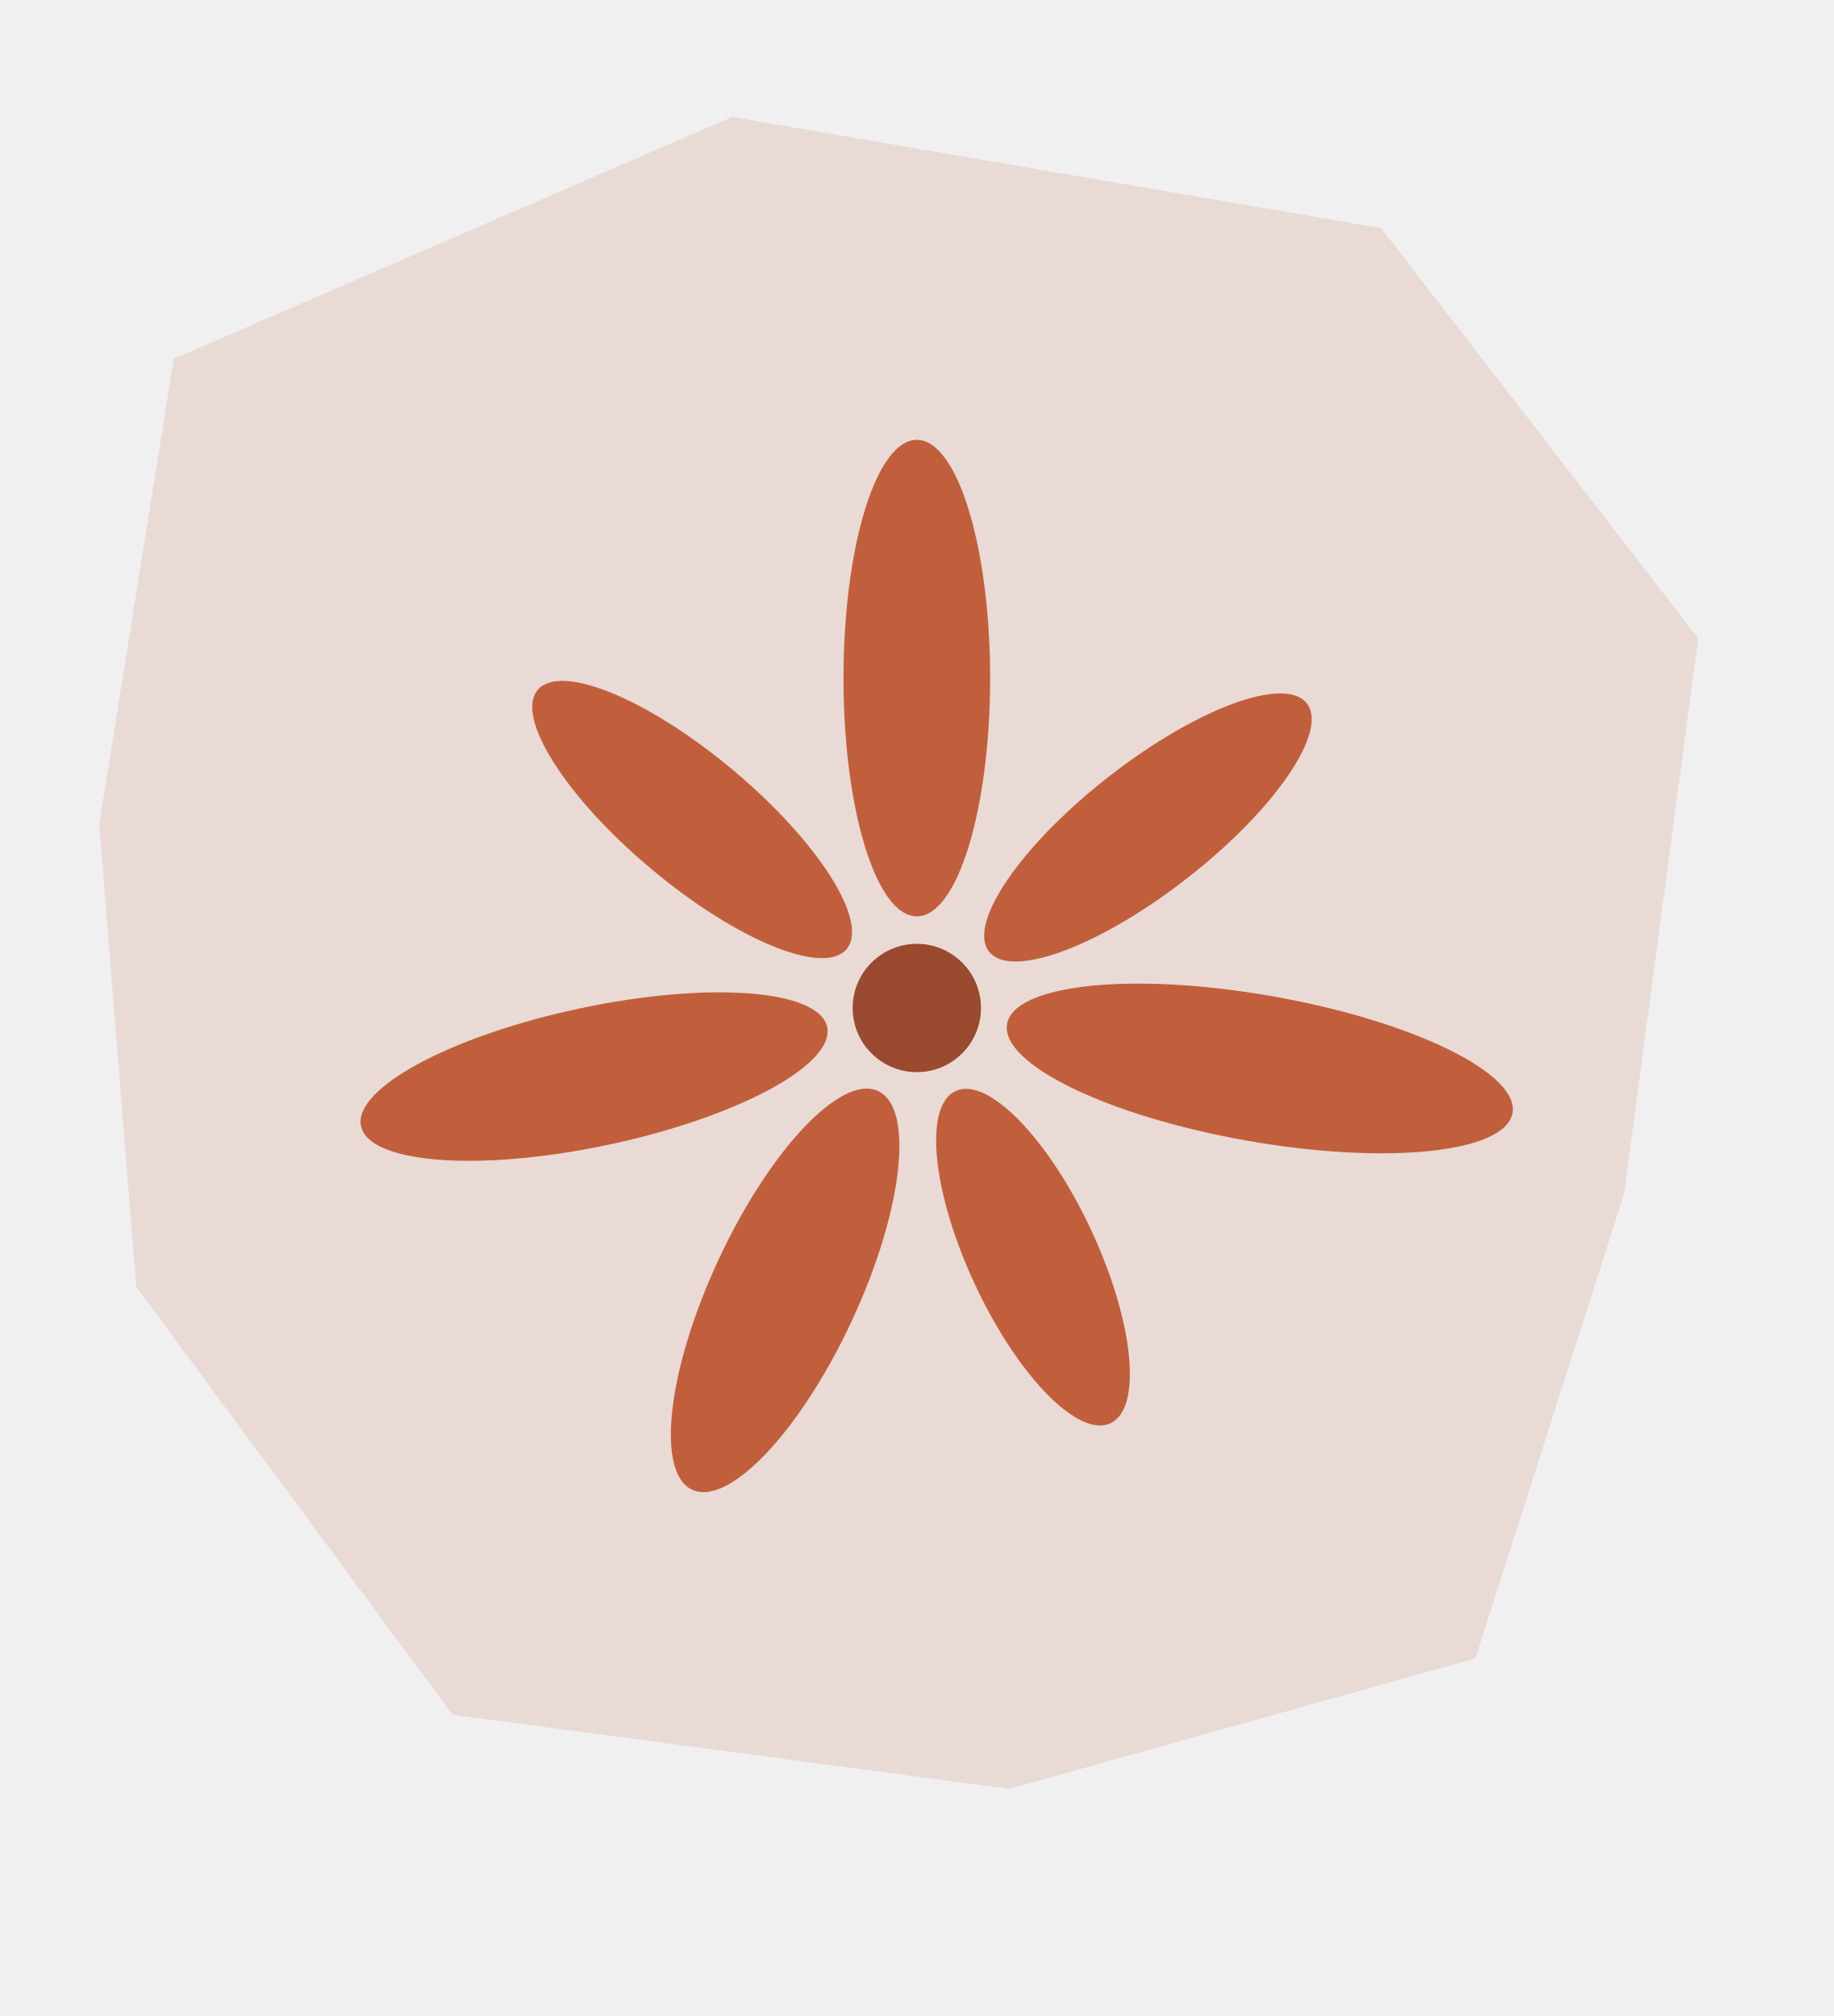
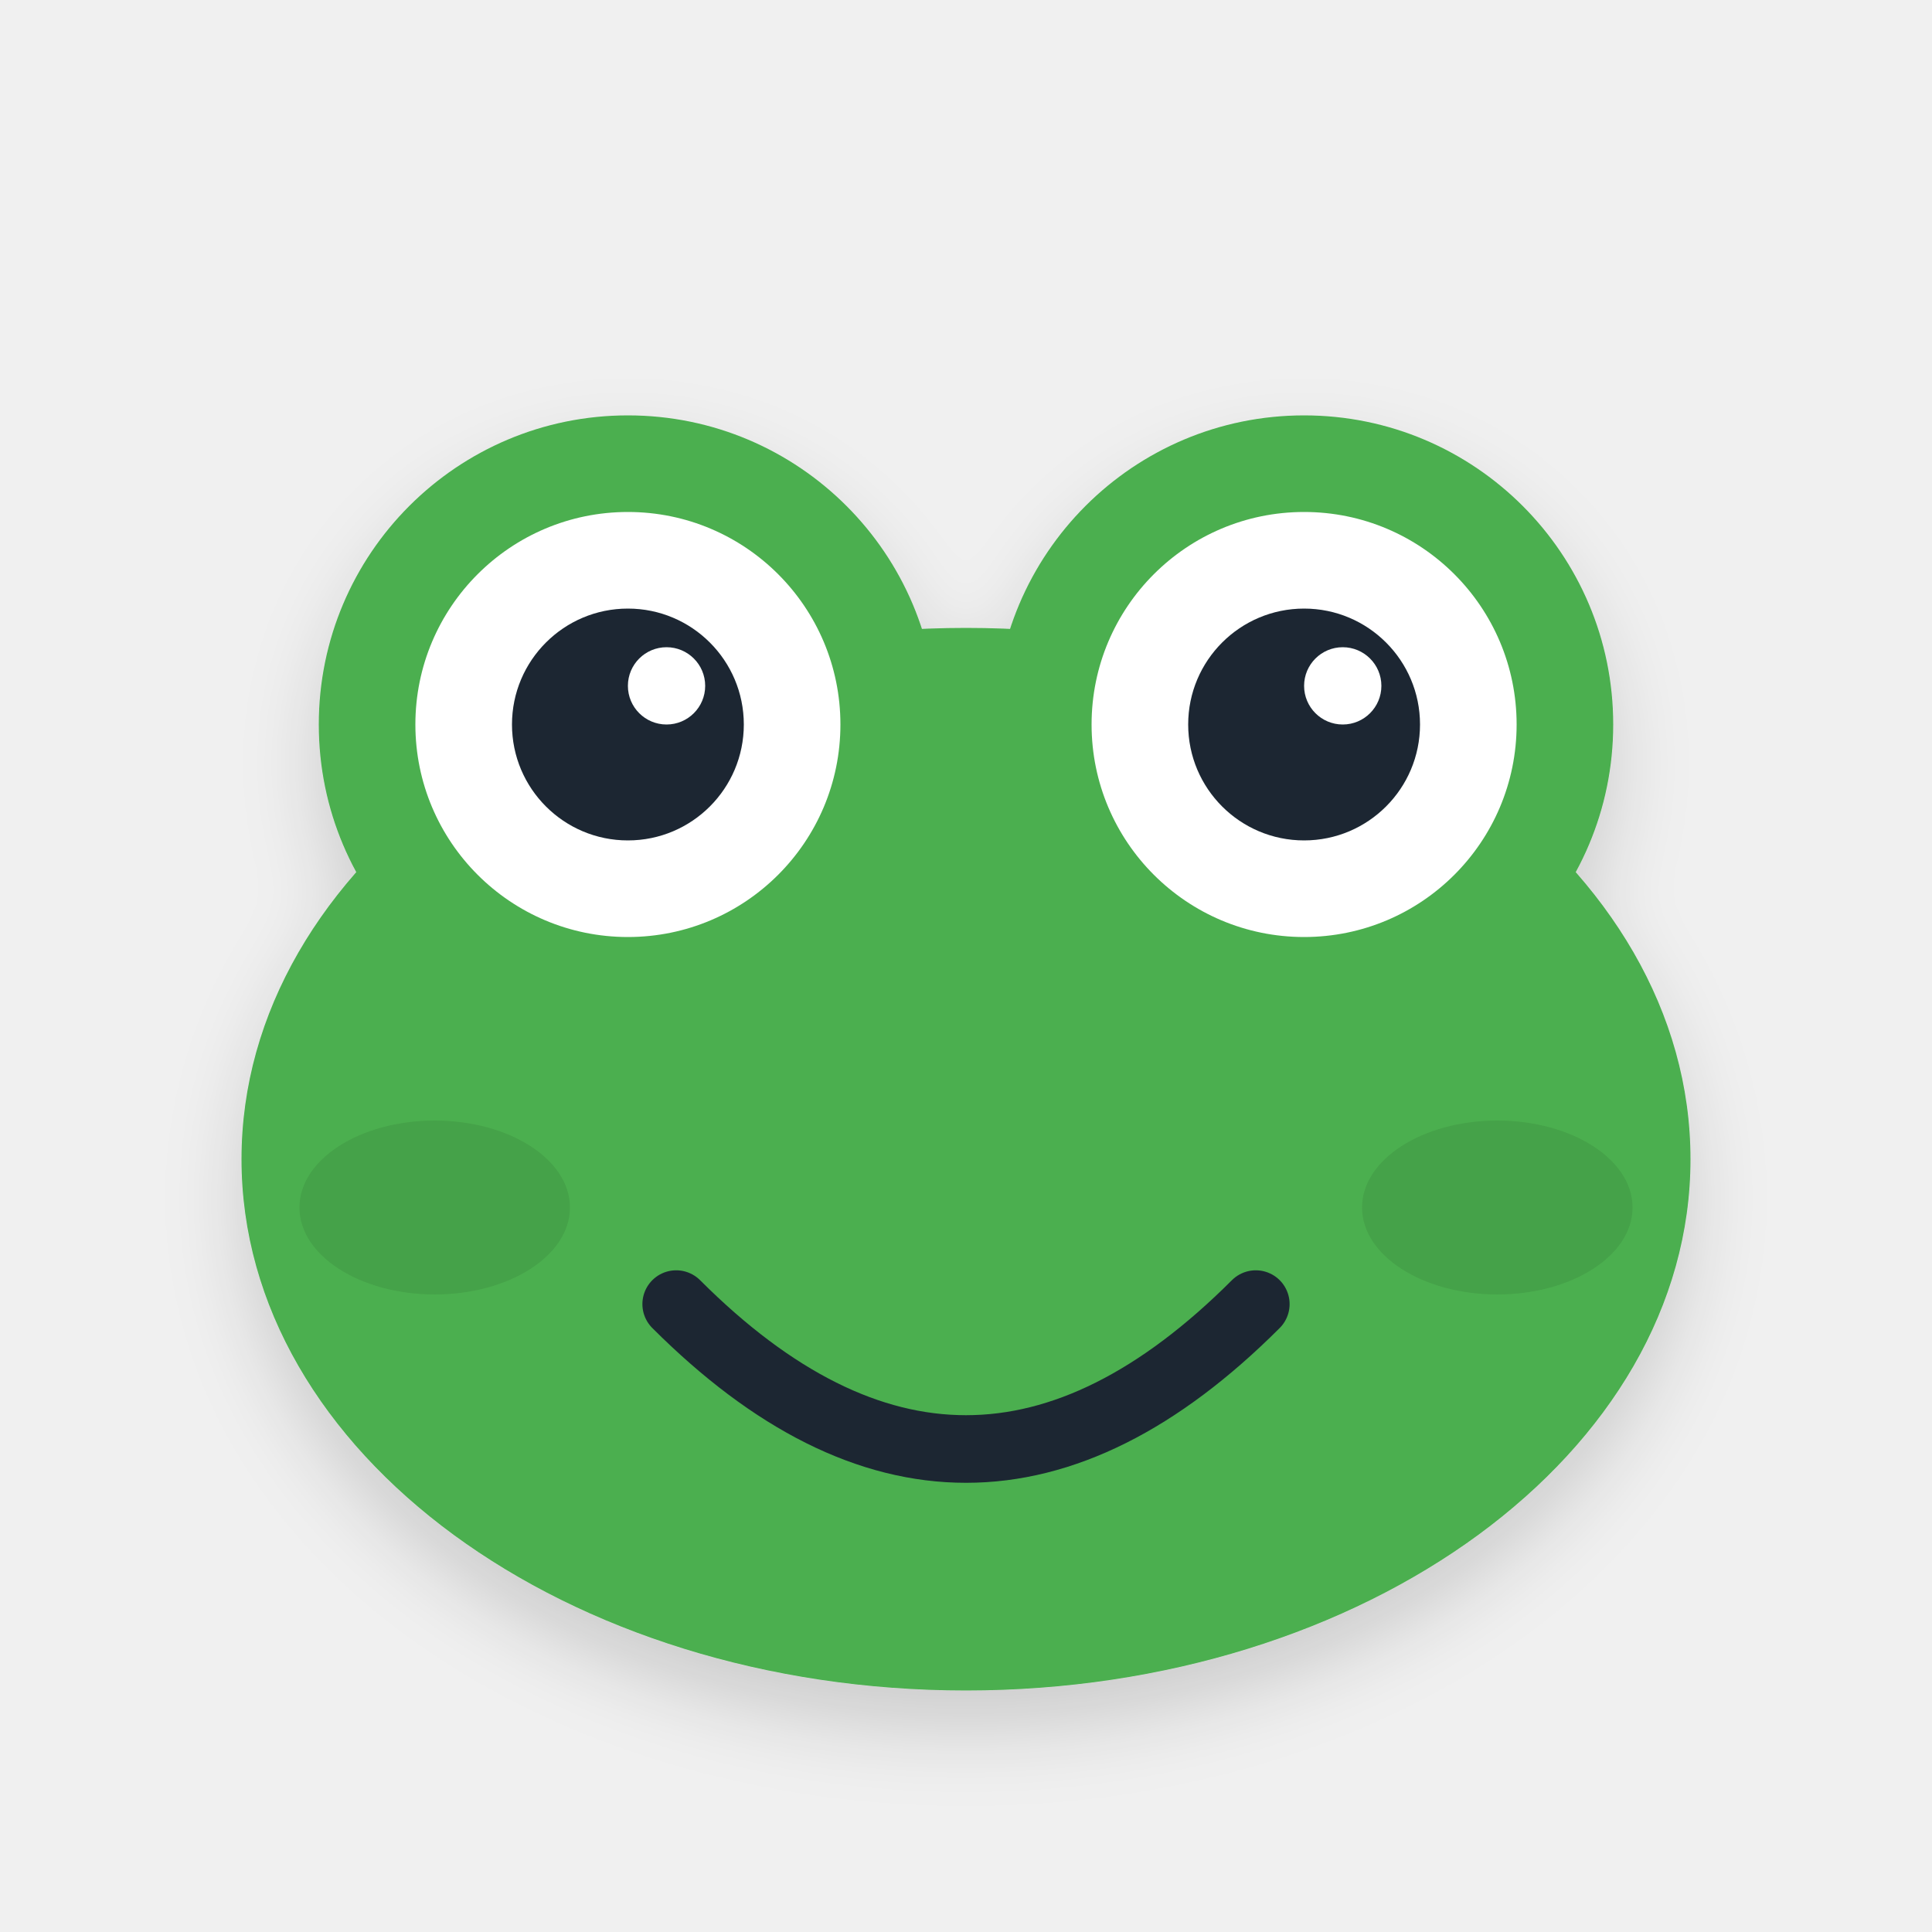
- <svg xmlns="http://www.w3.org/2000/svg" viewBox="-50 -55 100 110" width="512" height="563">
-   <path fill="#C15F3C" opacity="0.15" stroke="#C15F3C" stroke-width="1.2" d="M-40,-35 L-10,-48 L25,-42 L42,-20 L38,10 L30,35 L5,42 L-25,38 L-42,15 L-44,-10Z" />
-   <ellipse fill="#C15F3C" cx="0" cy="-18" rx="4" ry="13" transform="rotate(0, 0, 0)" />
-   <ellipse fill="#C15F3C" cx="0" cy="-16" rx="3.5" ry="11" transform="rotate(52, 0, 0)" />
-   <ellipse fill="#C15F3C" cx="0" cy="-19" rx="4" ry="14" transform="rotate(100, 0, 0)" />
-   <ellipse fill="#C15F3C" cx="0" cy="-15" rx="3.5" ry="10" transform="rotate(155, 0, 0)" />
-   <ellipse fill="#C15F3C" cx="0" cy="-17" rx="4" ry="12" transform="rotate(205, 0, 0)" />
-   <ellipse fill="#C15F3C" cx="0" cy="-18" rx="3.8" ry="13" transform="rotate(258, 0, 0)" />
-   <ellipse fill="#C15F3C" cx="0" cy="-16" rx="3.5" ry="11" transform="rotate(310, 0, 0)" />
-   <circle fill="#9A4A2E" cx="0" cy="0" r="3.5" />
+ <svg xmlns="http://www.w3.org/2000/svg" viewBox="0 0 200 200" width="100%" height="100%">
+   <defs>
+     <filter id="shadow" x="-10%" y="-10%" width="120%" height="120%">
+       <feDropShadow dx="0" dy="4" stdDeviation="4" flood-color="#000000" flood-opacity="0.15" />
+     </filter>
+   </defs>
+   <g filter="url(#shadow)">
+     <circle cx="65" cy="75" r="32" fill="#4CAF50" />
+     <circle cx="135" cy="75" r="32" fill="#4CAF50" />
+     <ellipse cx="100" cy="120" rx="75" ry="55" fill="#4CAF50" />
+     <circle cx="65" cy="75" r="22" fill="#FFFFFF" />
+     <circle cx="135" cy="75" r="22" fill="#FFFFFF" />
+     <circle cx="65" cy="75" r="12" fill="#1C2833" />
+     <circle cx="69" cy="71" r="4" fill="#FFFFFF" />
+     <circle cx="135" cy="75" r="12" fill="#1C2833" />
+     <circle cx="139" cy="71" r="4" fill="#FFFFFF" />
+     <ellipse cx="45" cy="125" rx="14" ry="9" fill="#388E3C" opacity="0.4" />
+     <ellipse cx="155" cy="125" rx="14" ry="9" fill="#388E3C" opacity="0.4" />
+     <path d="M 70 135 Q 100 165 130 135" fill="none" stroke="#1C2833" stroke-width="7" stroke-linecap="round" />
+   </g>
</svg>
